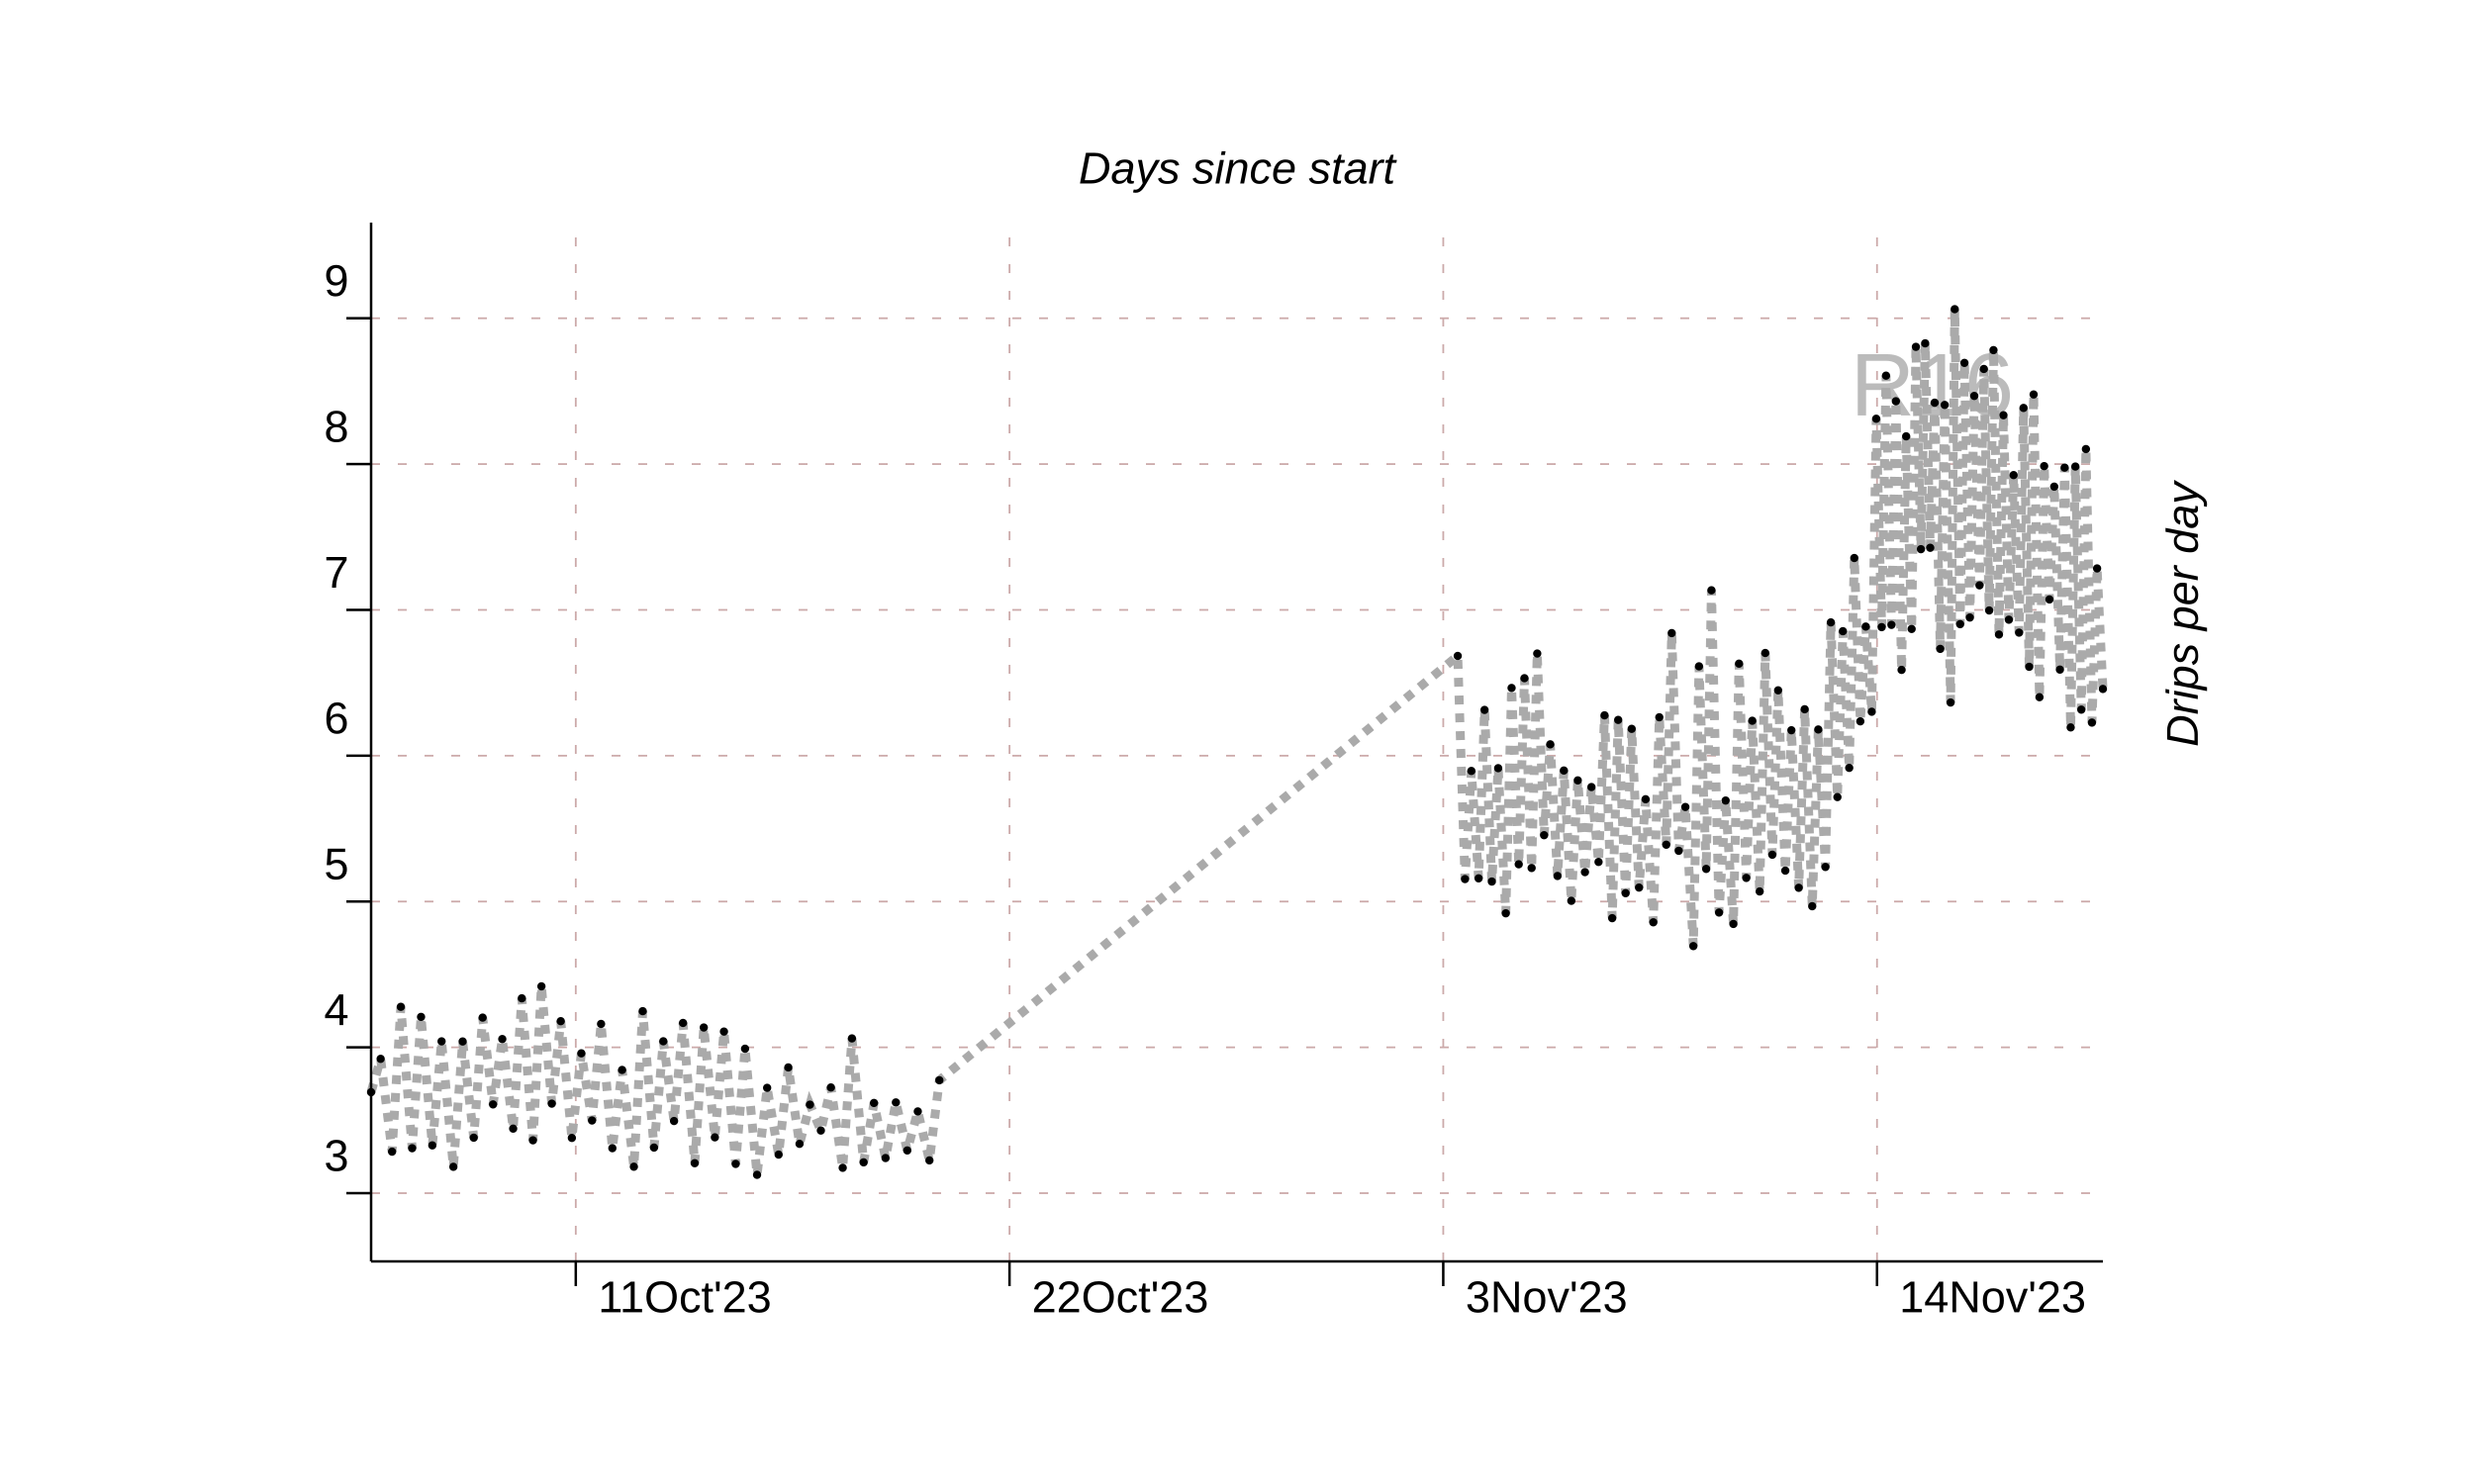
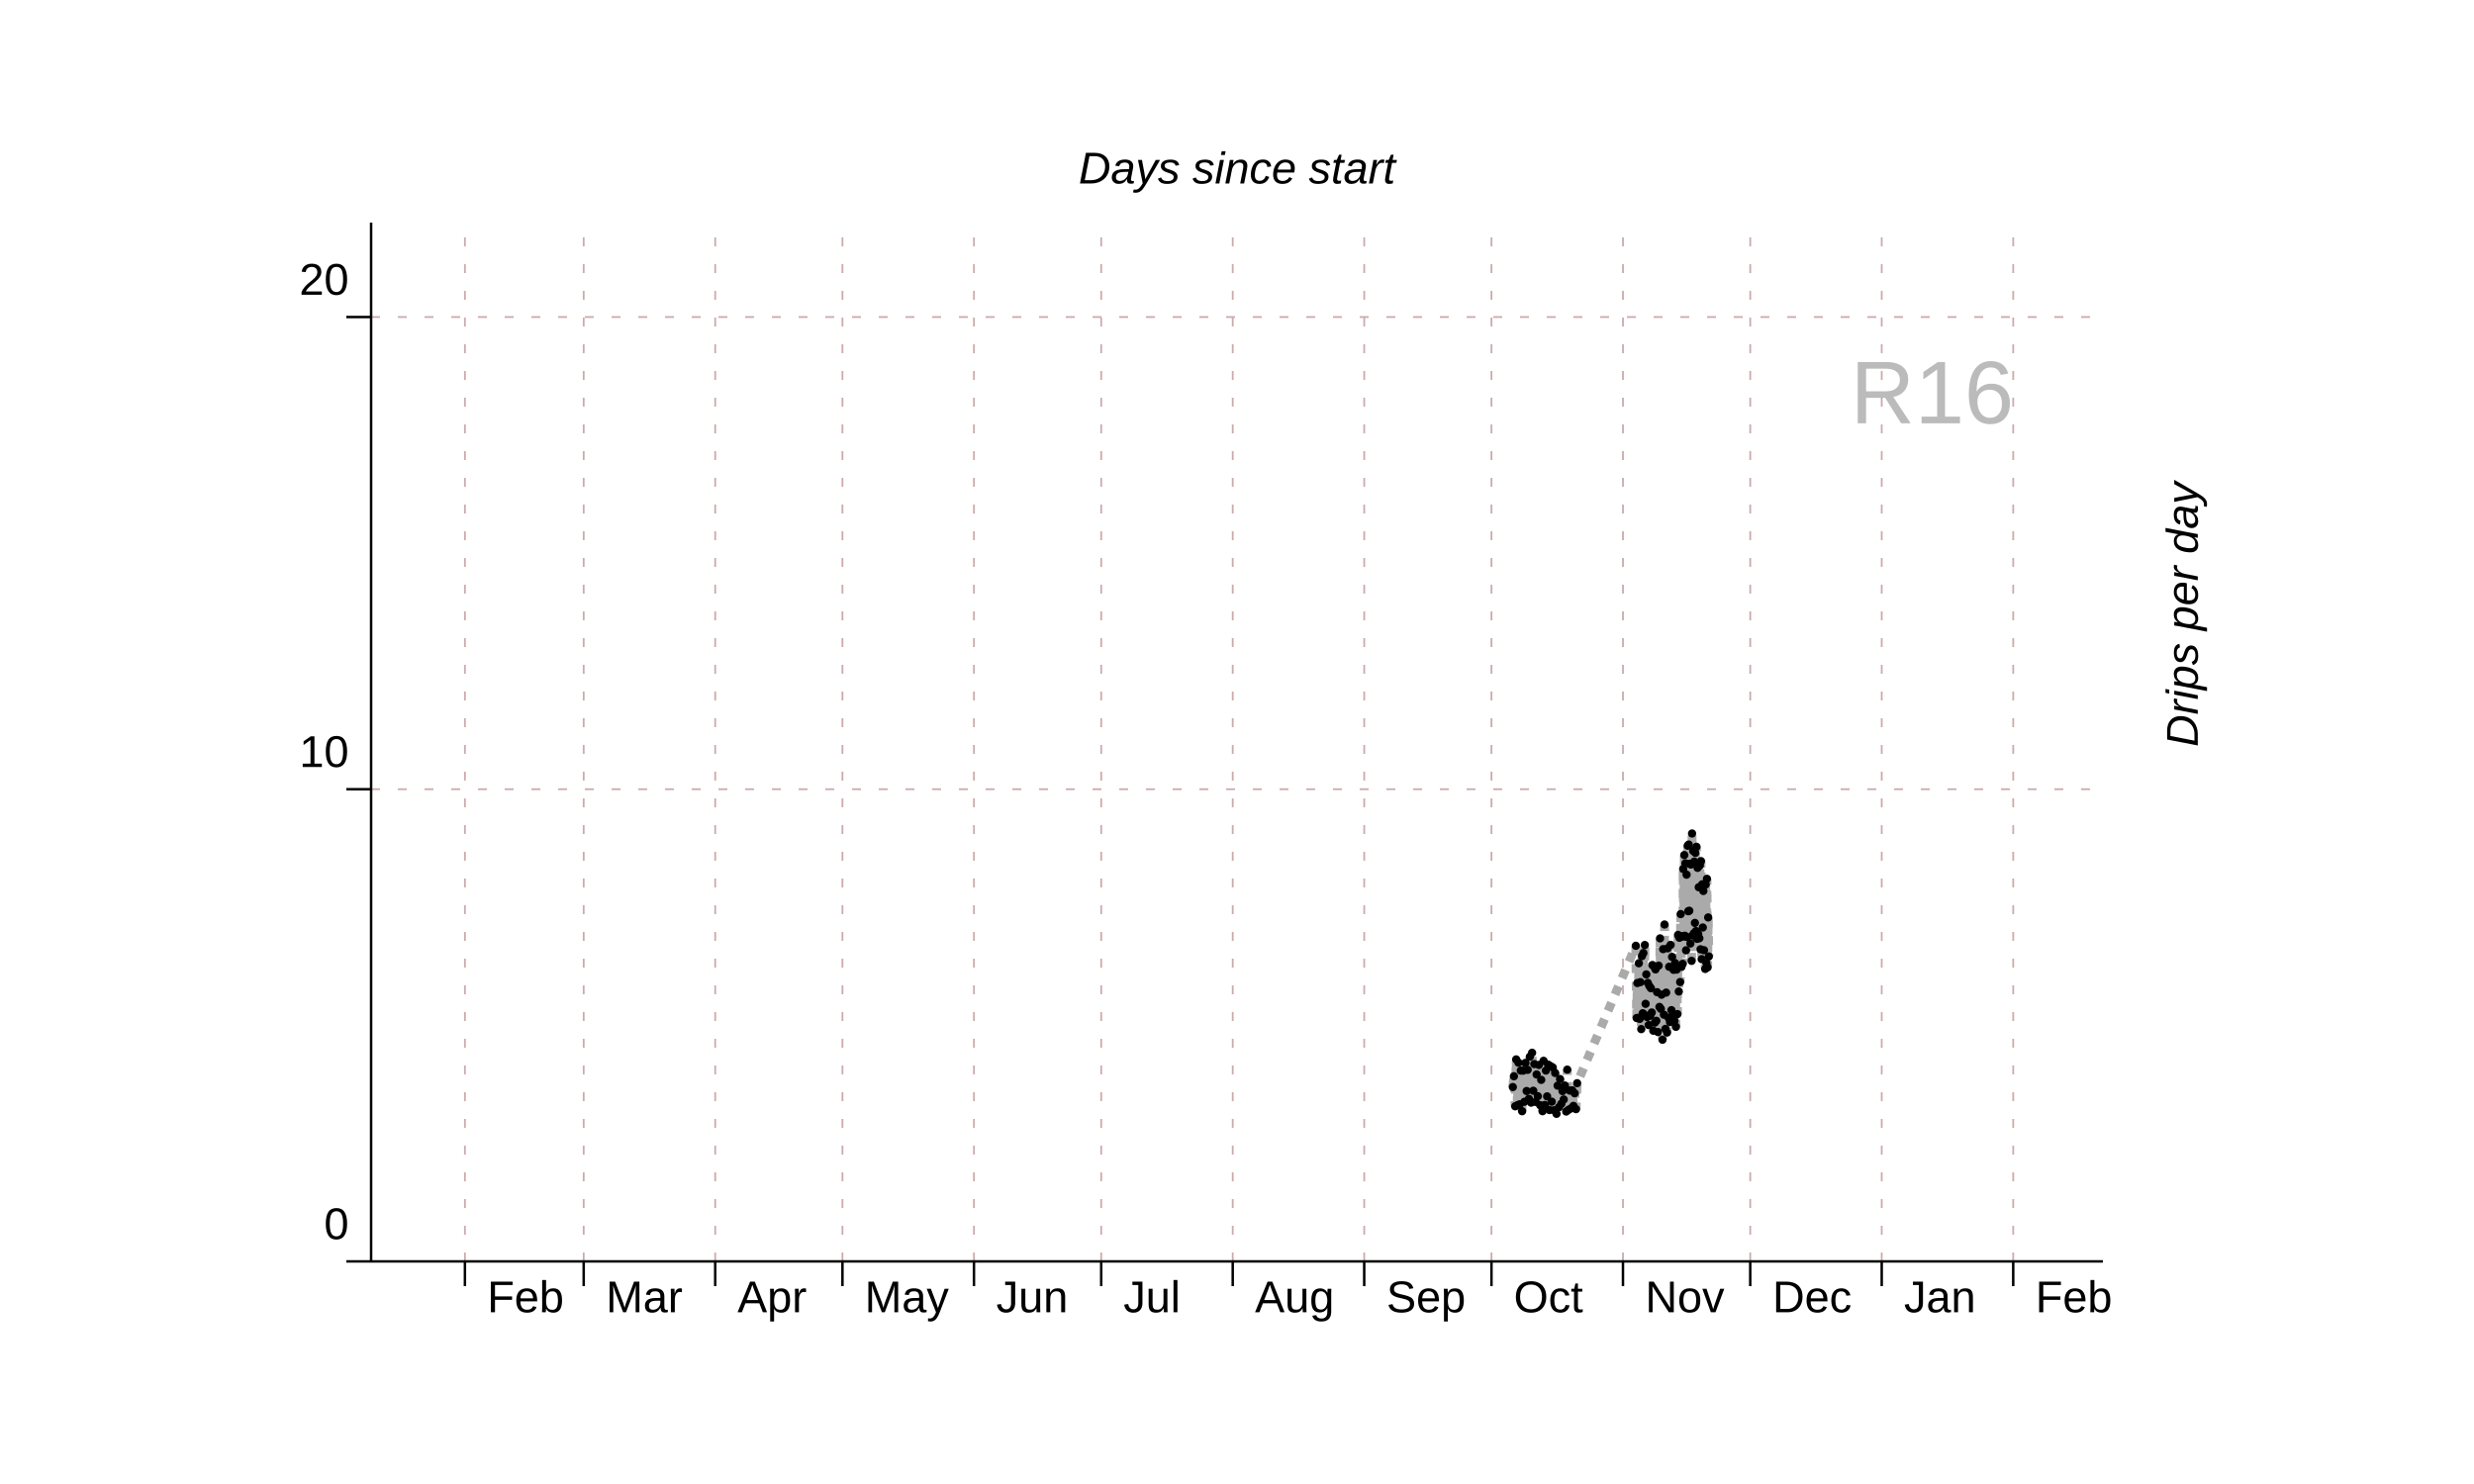
<svg xmlns="http://www.w3.org/2000/svg" version="1.1" viewBox="0 0 1000 600">
  <g>
    <g stroke-dasharray="3.6 7.2" stroke-width="0.72" stroke="#caa">
-       <line x1="232.73" x2="232.73" y1="510.00" y2="90.00" />
-       <line x1="408.05" x2="408.05" y1="510.00" y2="90.00" />
-       <line x1="583.37" x2="583.37" y1="510.00" y2="90.00" />
-       <line x1="758.70" x2="758.70" y1="510.00" y2="90.00" />
-       <line x1="150.00" x2="850.00" y1="482.41" y2="482.41" />
-       <line x1="150.00" x2="850.00" y1="423.45" y2="423.45" />
-       <line x1="150.00" x2="850.00" y1="364.50" y2="364.50" />
-       <line x1="150.00" x2="850.00" y1="305.54" y2="305.54" />
-       <line x1="150.00" x2="850.00" y1="246.59" y2="246.59" />
-       <line x1="150.00" x2="850.00" y1="187.63" y2="187.63" />
-       <line x1="150.00" x2="850.00" y1="128.67" y2="128.67" />
-     </g>
-     <g>
-       <text dominant-baseline="hanging" dx="-36.0" dy="18.0" fill="#0004" font-family="Arial, sans-serif" font-size="36" stroke="none" text-anchor="end" x="850.00" y="125.00">R16</text>
+       <line x1="813.75" x2="813.75" y1="510.00" y2="90.00" />
+       <line x1="760.60" x2="760.60" y1="510.00" y2="90.00" />
+       <line x1="707.45" x2="707.45" y1="510.00" y2="90.00" />
+       <line x1="656.01" x2="656.01" y1="510.00" y2="90.00" />
+       <line x1="602.86" x2="602.86" y1="510.00" y2="90.00" />
+       <line x1="551.42" x2="551.42" y1="510.00" y2="90.00" />
+       <line x1="498.27" x2="498.27" y1="510.00" y2="90.00" />
+       <line x1="445.11" x2="445.11" y1="510.00" y2="90.00" />
+       <line x1="393.68" x2="393.68" y1="510.00" y2="90.00" />
+       <line x1="340.52" x2="340.52" y1="510.00" y2="90.00" />
+       <line x1="289.09" x2="289.09" y1="510.00" y2="90.00" />
+       <line x1="235.93" x2="235.93" y1="510.00" y2="90.00" />
+       <line x1="187.92" x2="187.92" y1="510.00" y2="90.00" />
+       <line x1="150.00" x2="850.00" y1="510.00" y2="510.00" />
+       <line x1="150.00" x2="850.00" y1="319.09" y2="319.09" />
+       <line x1="150.00" x2="850.00" y1="128.18" y2="128.18" />
+     </g>
+     <g>
+       <text dominant-baseline="hanging" dx="-36.0" dy="18.0" fill="#0004" font-family="Arial, sans-serif" font-size="36" stroke="none" text-anchor="end" x="850.00" y="128.18">R16</text>
    </g>
    <g>
      <text dominant-baseline="text-bottom" dy="-12.0" fill="black" font-family="Arial, sans-serif" font-size="18.0" font-style="italic" stroke="none" text-anchor="middle" x="500.00" y="90.00">Days since start</text>
    </g>
    <g>
      <text dominant-baseline="central" dx="12.0" dy="12.0" fill="black" font-family="Arial, sans-serif" font-size="18.0" font-style="italic" stroke="none" text-anchor="middle" text-orientation="sideways" writing-mode="vertical-lr" x="850.00" y="300.00">Drips per day</text>
    </g>
-     <polyline fill="none" points="150.00,441.59 153.86,428.10 158.47,465.63 162.02,407.07 166.59,464.24 170.19,411.15 174.75,463.09 178.49,421.03 183.26,471.76 187.01,421.08 191.49,459.98 195.09,411.43 199.29,446.53 203.02,420.10 207.42,456.32 210.92,403.63 215.42,461.04 218.85,398.79 223.04,446.22 226.66,412.87 231.15,460.08 234.97,425.87 239.30,453.03 242.95,413.99 247.52,464.22 251.46,432.59 256.22,471.72 259.79,408.83 264.36,463.98 268.11,421.00 272.45,453.24 276.08,413.59 280.81,470.30 284.47,415.43 288.95,459.84 292.63,417.08 297.37,470.59 301.16,424.01 306.01,475.00 310.08,439.83 314.72,466.82 318.64,431.57 323.18,462.47 327.38,446.63 331.80,457.09 335.86,439.67 340.63,472.16 344.36,419.84 349.08,469.95 353.27,445.94 357.94,468.21 362.12,445.72 366.72,465.14 370.98,449.36 375.68,469.16 379.69,436.77 589.22,265.20 592.16,355.42 594.73,311.70 597.66,355.13 600.06,287.03 603.01,356.42 605.57,310.58 608.65,369.26 610.99,278.15 613.88,349.44 616.19,274.20 619.09,350.94 621.35,264.23 624.13,337.68 626.62,300.94 629.55,354.17 632.12,311.53 635.14,364.21 637.74,315.52 640.65,352.61 643.27,318.21 646.14,348.49 648.56,289.22 651.66,371.23 654.08,291.07 657.08,361.13 659.53,294.68 662.50,358.86 665.16,323.14 668.28,372.90 670.70,290.00 673.51,341.53 675.72,255.97 678.55,343.99 681.23,326.28 684.46,382.52 686.75,269.40 689.65,351.31 691.77,238.65 694.85,368.95 697.51,323.67 700.64,373.57 702.92,268.32 705.86,354.95 708.28,291.41 711.27,360.43 713.53,264.01 716.38,345.58 718.73,279.11 721.63,352.00 724.09,295.25 727.06,358.95 729.46,286.76 732.51,366.40 734.96,294.94 737.85,350.52 740.04,251.64 742.69,322.27 744.90,255.20 747.46,310.46 749.52,225.61 751.95,291.65 754.15,253.33 756.56,287.77 758.38,169.30 760.58,253.56 762.34,151.88 764.54,252.65 766.33,162.22 768.63,270.85 770.48,176.41 772.69,254.30 774.41,140.24 776.45,222.04 778.16,138.81 780.20,221.48 782.00,162.81 784.25,262.35 786.06,163.72 788.44,284.04 790.11,125.00 792.30,252.36 794.04,146.72 796.22,249.68 798.01,160.08 800.13,236.66 801.88,149.18 804.04,246.82 805.77,141.56 807.99,256.54 809.80,167.88 811.99,250.56 813.90,192.08 816.11,255.78 817.92,164.93 820.21,269.60 822.00,159.49 824.36,281.88 826.26,188.46 828.40,242.37 830.33,196.75 832.63,270.73 834.53,189.07 836.98,294.10 838.87,188.63 841.27,286.92 843.14,181.57 845.57,292.16 847.65,229.82 850.00,278.55" stroke-dasharray="3.6 3.6" stroke-width="3.6" stroke="#aaa" />
-     <g>
-       <circle cx="150.00" cy="441.59" r="1.667" />
-       <circle cx="153.86" cy="428.10" r="1.667" />
-       <circle cx="158.47" cy="465.63" r="1.667" />
-       <circle cx="162.02" cy="407.07" r="1.667" />
-       <circle cx="166.59" cy="464.24" r="1.667" />
-       <circle cx="170.19" cy="411.15" r="1.667" />
-       <circle cx="174.75" cy="463.09" r="1.667" />
-       <circle cx="178.49" cy="421.03" r="1.667" />
-       <circle cx="183.26" cy="471.76" r="1.667" />
-       <circle cx="187.01" cy="421.08" r="1.667" />
-       <circle cx="191.49" cy="459.98" r="1.667" />
-       <circle cx="195.09" cy="411.43" r="1.667" />
-       <circle cx="199.29" cy="446.53" r="1.667" />
-       <circle cx="203.02" cy="420.10" r="1.667" />
-       <circle cx="207.42" cy="456.32" r="1.667" />
-       <circle cx="210.92" cy="403.63" r="1.667" />
-       <circle cx="215.42" cy="461.04" r="1.667" />
-       <circle cx="218.85" cy="398.79" r="1.667" />
-       <circle cx="223.04" cy="446.22" r="1.667" />
-       <circle cx="226.66" cy="412.87" r="1.667" />
-       <circle cx="231.15" cy="460.08" r="1.667" />
-       <circle cx="234.97" cy="425.87" r="1.667" />
-       <circle cx="239.30" cy="453.03" r="1.667" />
-       <circle cx="242.95" cy="413.99" r="1.667" />
-       <circle cx="247.52" cy="464.22" r="1.667" />
-       <circle cx="251.46" cy="432.59" r="1.667" />
-       <circle cx="256.22" cy="471.72" r="1.667" />
-       <circle cx="259.79" cy="408.83" r="1.667" />
-       <circle cx="264.36" cy="463.98" r="1.667" />
-       <circle cx="268.11" cy="421.00" r="1.667" />
-       <circle cx="272.45" cy="453.24" r="1.667" />
-       <circle cx="276.08" cy="413.59" r="1.667" />
-       <circle cx="280.81" cy="470.30" r="1.667" />
-       <circle cx="284.47" cy="415.43" r="1.667" />
-       <circle cx="288.95" cy="459.84" r="1.667" />
-       <circle cx="292.63" cy="417.08" r="1.667" />
-       <circle cx="297.37" cy="470.59" r="1.667" />
-       <circle cx="301.16" cy="424.01" r="1.667" />
-       <circle cx="306.01" cy="475.00" r="1.667" />
-       <circle cx="310.08" cy="439.83" r="1.667" />
-       <circle cx="314.72" cy="466.82" r="1.667" />
-       <circle cx="318.64" cy="431.57" r="1.667" />
-       <circle cx="323.18" cy="462.47" r="1.667" />
-       <circle cx="327.38" cy="446.63" r="1.667" />
-       <circle cx="331.80" cy="457.09" r="1.667" />
-       <circle cx="335.86" cy="439.67" r="1.667" />
-       <circle cx="340.63" cy="472.16" r="1.667" />
-       <circle cx="344.36" cy="419.84" r="1.667" />
-       <circle cx="349.08" cy="469.95" r="1.667" />
-       <circle cx="353.27" cy="445.94" r="1.667" />
-       <circle cx="357.94" cy="468.21" r="1.667" />
-       <circle cx="362.12" cy="445.72" r="1.667" />
-       <circle cx="366.72" cy="465.14" r="1.667" />
-       <circle cx="370.98" cy="449.36" r="1.667" />
-       <circle cx="375.68" cy="469.16" r="1.667" />
-       <circle cx="379.69" cy="436.77" r="1.667" />
-       <circle cx="589.22" cy="265.20" r="1.667" />
-       <circle cx="592.16" cy="355.42" r="1.667" />
-       <circle cx="594.73" cy="311.70" r="1.667" />
-       <circle cx="597.66" cy="355.13" r="1.667" />
-       <circle cx="600.06" cy="287.03" r="1.667" />
-       <circle cx="603.01" cy="356.42" r="1.667" />
-       <circle cx="605.57" cy="310.58" r="1.667" />
-       <circle cx="608.65" cy="369.26" r="1.667" />
-       <circle cx="610.99" cy="278.15" r="1.667" />
-       <circle cx="613.88" cy="349.44" r="1.667" />
-       <circle cx="616.19" cy="274.20" r="1.667" />
-       <circle cx="619.09" cy="350.94" r="1.667" />
-       <circle cx="621.35" cy="264.23" r="1.667" />
-       <circle cx="624.13" cy="337.68" r="1.667" />
-       <circle cx="626.62" cy="300.94" r="1.667" />
-       <circle cx="629.55" cy="354.17" r="1.667" />
-       <circle cx="632.12" cy="311.53" r="1.667" />
-       <circle cx="635.14" cy="364.21" r="1.667" />
-       <circle cx="637.74" cy="315.52" r="1.667" />
-       <circle cx="640.65" cy="352.61" r="1.667" />
-       <circle cx="643.27" cy="318.21" r="1.667" />
-       <circle cx="646.14" cy="348.49" r="1.667" />
-       <circle cx="648.56" cy="289.22" r="1.667" />
-       <circle cx="651.66" cy="371.23" r="1.667" />
-       <circle cx="654.08" cy="291.07" r="1.667" />
-       <circle cx="657.08" cy="361.13" r="1.667" />
-       <circle cx="659.53" cy="294.68" r="1.667" />
-       <circle cx="662.50" cy="358.86" r="1.667" />
-       <circle cx="665.16" cy="323.14" r="1.667" />
-       <circle cx="668.28" cy="372.90" r="1.667" />
-       <circle cx="670.70" cy="290.00" r="1.667" />
-       <circle cx="673.51" cy="341.53" r="1.667" />
-       <circle cx="675.72" cy="255.97" r="1.667" />
-       <circle cx="678.55" cy="343.99" r="1.667" />
-       <circle cx="681.23" cy="326.28" r="1.667" />
-       <circle cx="684.46" cy="382.52" r="1.667" />
-       <circle cx="686.75" cy="269.40" r="1.667" />
-       <circle cx="689.65" cy="351.31" r="1.667" />
-       <circle cx="691.77" cy="238.65" r="1.667" />
-       <circle cx="694.85" cy="368.95" r="1.667" />
-       <circle cx="697.51" cy="323.67" r="1.667" />
-       <circle cx="700.64" cy="373.57" r="1.667" />
-       <circle cx="702.92" cy="268.32" r="1.667" />
-       <circle cx="705.86" cy="354.95" r="1.667" />
-       <circle cx="708.28" cy="291.41" r="1.667" />
-       <circle cx="711.27" cy="360.43" r="1.667" />
-       <circle cx="713.53" cy="264.01" r="1.667" />
-       <circle cx="716.38" cy="345.58" r="1.667" />
-       <circle cx="718.73" cy="279.11" r="1.667" />
-       <circle cx="721.63" cy="352.00" r="1.667" />
-       <circle cx="724.09" cy="295.25" r="1.667" />
-       <circle cx="727.06" cy="358.95" r="1.667" />
-       <circle cx="729.46" cy="286.76" r="1.667" />
-       <circle cx="732.51" cy="366.40" r="1.667" />
-       <circle cx="734.96" cy="294.94" r="1.667" />
-       <circle cx="737.85" cy="350.52" r="1.667" />
-       <circle cx="740.04" cy="251.64" r="1.667" />
-       <circle cx="742.69" cy="322.27" r="1.667" />
-       <circle cx="744.90" cy="255.20" r="1.667" />
-       <circle cx="747.46" cy="310.46" r="1.667" />
-       <circle cx="749.52" cy="225.61" r="1.667" />
-       <circle cx="751.95" cy="291.65" r="1.667" />
-       <circle cx="754.15" cy="253.33" r="1.667" />
-       <circle cx="756.56" cy="287.77" r="1.667" />
-       <circle cx="758.38" cy="169.30" r="1.667" />
-       <circle cx="760.58" cy="253.56" r="1.667" />
-       <circle cx="762.34" cy="151.88" r="1.667" />
-       <circle cx="764.54" cy="252.65" r="1.667" />
-       <circle cx="766.33" cy="162.22" r="1.667" />
-       <circle cx="768.63" cy="270.85" r="1.667" />
-       <circle cx="770.48" cy="176.41" r="1.667" />
-       <circle cx="772.69" cy="254.30" r="1.667" />
-       <circle cx="774.41" cy="140.24" r="1.667" />
-       <circle cx="776.45" cy="222.04" r="1.667" />
-       <circle cx="778.16" cy="138.81" r="1.667" />
-       <circle cx="780.20" cy="221.48" r="1.667" />
-       <circle cx="782.00" cy="162.81" r="1.667" />
-       <circle cx="784.25" cy="262.35" r="1.667" />
-       <circle cx="786.06" cy="163.72" r="1.667" />
-       <circle cx="788.44" cy="284.04" r="1.667" />
-       <circle cx="790.11" cy="125.00" r="1.667" />
-       <circle cx="792.30" cy="252.36" r="1.667" />
-       <circle cx="794.04" cy="146.72" r="1.667" />
-       <circle cx="796.22" cy="249.68" r="1.667" />
-       <circle cx="798.01" cy="160.08" r="1.667" />
-       <circle cx="800.13" cy="236.66" r="1.667" />
-       <circle cx="801.88" cy="149.18" r="1.667" />
-       <circle cx="804.04" cy="246.82" r="1.667" />
-       <circle cx="805.77" cy="141.56" r="1.667" />
-       <circle cx="807.99" cy="256.54" r="1.667" />
-       <circle cx="809.80" cy="167.88" r="1.667" />
-       <circle cx="811.99" cy="250.56" r="1.667" />
-       <circle cx="813.90" cy="192.08" r="1.667" />
-       <circle cx="816.11" cy="255.78" r="1.667" />
-       <circle cx="817.92" cy="164.93" r="1.667" />
-       <circle cx="820.21" cy="269.60" r="1.667" />
-       <circle cx="822.00" cy="159.49" r="1.667" />
-       <circle cx="824.36" cy="281.88" r="1.667" />
-       <circle cx="826.26" cy="188.46" r="1.667" />
-       <circle cx="828.40" cy="242.37" r="1.667" />
-       <circle cx="830.33" cy="196.75" r="1.667" />
-       <circle cx="832.63" cy="270.73" r="1.667" />
-       <circle cx="834.53" cy="189.07" r="1.667" />
-       <circle cx="836.98" cy="294.10" r="1.667" />
-       <circle cx="838.87" cy="188.63" r="1.667" />
-       <circle cx="841.27" cy="286.92" r="1.667" />
-       <circle cx="843.14" cy="181.57" r="1.667" />
-       <circle cx="845.57" cy="292.16" r="1.667" />
-       <circle cx="847.65" cy="229.82" r="1.667" />
-       <circle cx="850.00" cy="278.55" r="1.667" />
+     <polyline fill="none" points="611.49,439.51 611.93,435.14 612.45,447.29 612.85,428.33 613.37,446.84 613.77,429.65 614.29,446.47 614.71,432.85 615.25,449.28 615.68,432.87 616.19,445.46 616.59,429.74 617.07,441.11 617.49,432.55 617.99,444.28 618.38,427.22 618.89,445.81 619.28,425.65 619.76,441.01 620.17,430.21 620.67,445.50 621.11,434.42 621.60,443.21 622.01,430.57 622.53,446.84 622.97,436.60 623.51,449.27 623.92,428.90 624.43,446.76 624.86,432.84 625.35,443.28 625.76,430.44 626.30,448.80 626.71,431.04 627.22,445.42 627.63,431.57 628.17,448.90 628.60,433.82 629.15,450.33 629.61,438.94 630.13,447.68 630.58,436.26 631.09,446.27 631.57,441.14 632.07,444.53 632.53,438.89 633.07,449.41 633.49,432.47 634.02,448.69 634.50,440.92 635.03,448.13 635.50,440.85 636.02,447.13 636.50,442.03 637.03,448.44 637.49,437.95 661.20,382.39 661.54,411.61 661.83,397.45 662.16,411.51 662.43,389.46 662.77,411.93 663.06,397.09 663.40,416.09 663.67,386.58 664.00,409.67 664.26,385.31 664.59,410.15 664.84,382.08 665.16,405.86 665.44,393.96 665.77,411.20 666.06,397.39 666.40,414.45 666.70,398.69 667.03,410.70 667.32,399.56 667.65,409.36 667.92,390.17 668.27,416.73 668.55,390.77 668.89,413.46 669.16,391.94 669.50,412.72 669.80,401.15 670.15,417.27 670.43,390.42 670.75,407.11 671.00,379.40 671.32,407.90 671.62,402.17 671.99,420.38 672.24,383.75 672.57,410.27 672.81,373.79 673.16,415.99 673.46,401.33 673.82,417.48 674.08,383.40 674.41,411.45 674.68,390.88 675.02,413.23 675.28,382.01 675.60,408.42 675.86,386.90 676.19,410.50 676.47,392.12 676.81,412.75 677.08,389.37 677.42,415.16 677.70,392.02 678.03,410.02 678.28,378.00 678.58,400.87 678.83,379.15 679.12,397.05 679.35,369.57 679.62,390.96 679.87,378.55 680.15,389.70 680.35,351.34 680.60,378.62 680.80,345.70 681.05,378.33 681.25,349.05 681.51,384.22 681.72,353.64 681.97,378.86 682.17,341.93 682.40,368.42 682.59,341.46 682.82,368.23 683.03,349.23 683.28,381.47 683.49,349.53 683.75,388.49 683.94,336.99 684.19,378.23 684.39,344.03 684.64,377.36 684.84,348.35 685.08,373.15 685.28,344.82 685.52,376.44 685.72,342.36 685.97,379.59 686.17,350.88 686.42,377.65 686.64,358.72 686.89,379.34 687.09,349.92 687.35,383.82 687.55,348.16 687.82,387.79 688.04,357.54 688.28,375.00 688.50,360.23 688.76,384.18 688.97,357.74 689.25,391.75 689.46,357.60 689.74,389.43 689.95,355.31 690.22,391.12 690.46,370.93 690.72,386.71" stroke-dasharray="3.6 3.6" stroke-width="3.6" stroke="#aaa" />
+     <g>
+       <circle cx="611.49" cy="439.51" r="1.667" />
+       <circle cx="611.93" cy="435.14" r="1.667" />
+       <circle cx="612.45" cy="447.29" r="1.667" />
+       <circle cx="612.85" cy="428.33" r="1.667" />
+       <circle cx="613.37" cy="446.84" r="1.667" />
+       <circle cx="613.77" cy="429.65" r="1.667" />
+       <circle cx="614.29" cy="446.47" r="1.667" />
+       <circle cx="614.71" cy="432.85" r="1.667" />
+       <circle cx="615.25" cy="449.28" r="1.667" />
+       <circle cx="615.68" cy="432.87" r="1.667" />
+       <circle cx="616.19" cy="445.46" r="1.667" />
+       <circle cx="616.59" cy="429.74" r="1.667" />
+       <circle cx="617.07" cy="441.11" r="1.667" />
+       <circle cx="617.49" cy="432.55" r="1.667" />
+       <circle cx="617.99" cy="444.28" r="1.667" />
+       <circle cx="618.38" cy="427.22" r="1.667" />
+       <circle cx="618.89" cy="445.81" r="1.667" />
+       <circle cx="619.28" cy="425.65" r="1.667" />
+       <circle cx="619.76" cy="441.01" r="1.667" />
+       <circle cx="620.17" cy="430.21" r="1.667" />
+       <circle cx="620.67" cy="445.50" r="1.667" />
+       <circle cx="621.11" cy="434.42" r="1.667" />
+       <circle cx="621.60" cy="443.21" r="1.667" />
+       <circle cx="622.01" cy="430.57" r="1.667" />
+       <circle cx="622.53" cy="446.84" r="1.667" />
+       <circle cx="622.97" cy="436.60" r="1.667" />
+       <circle cx="623.51" cy="449.27" r="1.667" />
+       <circle cx="623.92" cy="428.90" r="1.667" />
+       <circle cx="624.43" cy="446.76" r="1.667" />
+       <circle cx="624.86" cy="432.84" r="1.667" />
+       <circle cx="625.35" cy="443.28" r="1.667" />
+       <circle cx="625.76" cy="430.44" r="1.667" />
+       <circle cx="626.30" cy="448.80" r="1.667" />
+       <circle cx="626.71" cy="431.04" r="1.667" />
+       <circle cx="627.22" cy="445.42" r="1.667" />
+       <circle cx="627.63" cy="431.57" r="1.667" />
+       <circle cx="628.17" cy="448.90" r="1.667" />
+       <circle cx="628.60" cy="433.82" r="1.667" />
+       <circle cx="629.15" cy="450.33" r="1.667" />
+       <circle cx="629.61" cy="438.94" r="1.667" />
+       <circle cx="630.13" cy="447.68" r="1.667" />
+       <circle cx="630.58" cy="436.26" r="1.667" />
+       <circle cx="631.09" cy="446.27" r="1.667" />
+       <circle cx="631.57" cy="441.14" r="1.667" />
+       <circle cx="632.07" cy="444.53" r="1.667" />
+       <circle cx="632.53" cy="438.89" r="1.667" />
+       <circle cx="633.07" cy="449.41" r="1.667" />
+       <circle cx="633.49" cy="432.47" r="1.667" />
+       <circle cx="634.02" cy="448.69" r="1.667" />
+       <circle cx="634.50" cy="440.92" r="1.667" />
+       <circle cx="635.03" cy="448.13" r="1.667" />
+       <circle cx="635.50" cy="440.85" r="1.667" />
+       <circle cx="636.02" cy="447.13" r="1.667" />
+       <circle cx="636.50" cy="442.03" r="1.667" />
+       <circle cx="637.03" cy="448.44" r="1.667" />
+       <circle cx="637.49" cy="437.95" r="1.667" />
+       <circle cx="661.20" cy="382.39" r="1.667" />
+       <circle cx="661.54" cy="411.61" r="1.667" />
+       <circle cx="661.83" cy="397.45" r="1.667" />
+       <circle cx="662.16" cy="411.51" r="1.667" />
+       <circle cx="662.43" cy="389.46" r="1.667" />
+       <circle cx="662.77" cy="411.93" r="1.667" />
+       <circle cx="663.06" cy="397.09" r="1.667" />
+       <circle cx="663.40" cy="416.09" r="1.667" />
+       <circle cx="663.67" cy="386.58" r="1.667" />
+       <circle cx="664.00" cy="409.67" r="1.667" />
+       <circle cx="664.26" cy="385.31" r="1.667" />
+       <circle cx="664.59" cy="410.15" r="1.667" />
+       <circle cx="664.84" cy="382.08" r="1.667" />
+       <circle cx="665.16" cy="405.86" r="1.667" />
+       <circle cx="665.44" cy="393.96" r="1.667" />
+       <circle cx="665.77" cy="411.20" r="1.667" />
+       <circle cx="666.06" cy="397.39" r="1.667" />
+       <circle cx="666.40" cy="414.45" r="1.667" />
+       <circle cx="666.70" cy="398.69" r="1.667" />
+       <circle cx="667.03" cy="410.70" r="1.667" />
+       <circle cx="667.32" cy="399.56" r="1.667" />
+       <circle cx="667.65" cy="409.36" r="1.667" />
+       <circle cx="667.92" cy="390.17" r="1.667" />
+       <circle cx="668.27" cy="416.73" r="1.667" />
+       <circle cx="668.55" cy="390.77" r="1.667" />
+       <circle cx="668.89" cy="413.46" r="1.667" />
+       <circle cx="669.16" cy="391.94" r="1.667" />
+       <circle cx="669.50" cy="412.72" r="1.667" />
+       <circle cx="669.80" cy="401.15" r="1.667" />
+       <circle cx="670.15" cy="417.27" r="1.667" />
+       <circle cx="670.43" cy="390.42" r="1.667" />
+       <circle cx="670.75" cy="407.11" r="1.667" />
+       <circle cx="671.00" cy="379.40" r="1.667" />
+       <circle cx="671.32" cy="407.90" r="1.667" />
+       <circle cx="671.62" cy="402.17" r="1.667" />
+       <circle cx="671.99" cy="420.38" r="1.667" />
+       <circle cx="672.24" cy="383.75" r="1.667" />
+       <circle cx="672.57" cy="410.27" r="1.667" />
+       <circle cx="672.81" cy="373.79" r="1.667" />
+       <circle cx="673.16" cy="415.99" r="1.667" />
+       <circle cx="673.46" cy="401.33" r="1.667" />
+       <circle cx="673.82" cy="417.48" r="1.667" />
+       <circle cx="674.08" cy="383.40" r="1.667" />
+       <circle cx="674.41" cy="411.45" r="1.667" />
+       <circle cx="674.68" cy="390.88" r="1.667" />
+       <circle cx="675.02" cy="413.23" r="1.667" />
+       <circle cx="675.28" cy="382.01" r="1.667" />
+       <circle cx="675.60" cy="408.42" r="1.667" />
+       <circle cx="675.86" cy="386.90" r="1.667" />
+       <circle cx="676.19" cy="410.50" r="1.667" />
+       <circle cx="676.47" cy="392.12" r="1.667" />
+       <circle cx="676.81" cy="412.75" r="1.667" />
+       <circle cx="677.08" cy="389.37" r="1.667" />
+       <circle cx="677.42" cy="415.16" r="1.667" />
+       <circle cx="677.70" cy="392.02" r="1.667" />
+       <circle cx="678.03" cy="410.02" r="1.667" />
+       <circle cx="678.28" cy="378.00" r="1.667" />
+       <circle cx="678.58" cy="400.87" r="1.667" />
+       <circle cx="678.83" cy="379.15" r="1.667" />
+       <circle cx="679.12" cy="397.05" r="1.667" />
+       <circle cx="679.35" cy="369.57" r="1.667" />
+       <circle cx="679.62" cy="390.96" r="1.667" />
+       <circle cx="679.87" cy="378.55" r="1.667" />
+       <circle cx="680.15" cy="389.70" r="1.667" />
+       <circle cx="680.35" cy="351.34" r="1.667" />
+       <circle cx="680.60" cy="378.62" r="1.667" />
+       <circle cx="680.80" cy="345.70" r="1.667" />
+       <circle cx="681.05" cy="378.33" r="1.667" />
+       <circle cx="681.25" cy="349.05" r="1.667" />
+       <circle cx="681.51" cy="384.22" r="1.667" />
+       <circle cx="681.72" cy="353.64" r="1.667" />
+       <circle cx="681.97" cy="378.86" r="1.667" />
+       <circle cx="682.17" cy="341.93" r="1.667" />
+       <circle cx="682.40" cy="368.42" r="1.667" />
+       <circle cx="682.59" cy="341.46" r="1.667" />
+       <circle cx="682.82" cy="368.23" r="1.667" />
+       <circle cx="683.03" cy="349.23" r="1.667" />
+       <circle cx="683.28" cy="381.47" r="1.667" />
+       <circle cx="683.49" cy="349.53" r="1.667" />
+       <circle cx="683.75" cy="388.49" r="1.667" />
+       <circle cx="683.94" cy="336.99" r="1.667" />
+       <circle cx="684.19" cy="378.23" r="1.667" />
+       <circle cx="684.39" cy="344.03" r="1.667" />
+       <circle cx="684.64" cy="377.36" r="1.667" />
+       <circle cx="684.84" cy="348.35" r="1.667" />
+       <circle cx="685.08" cy="373.15" r="1.667" />
+       <circle cx="685.28" cy="344.82" r="1.667" />
+       <circle cx="685.52" cy="376.44" r="1.667" />
+       <circle cx="685.72" cy="342.36" r="1.667" />
+       <circle cx="685.97" cy="379.59" r="1.667" />
+       <circle cx="686.17" cy="350.88" r="1.667" />
+       <circle cx="686.42" cy="377.65" r="1.667" />
+       <circle cx="686.64" cy="358.72" r="1.667" />
+       <circle cx="686.89" cy="379.34" r="1.667" />
+       <circle cx="687.09" cy="349.92" r="1.667" />
+       <circle cx="687.35" cy="383.82" r="1.667" />
+       <circle cx="687.55" cy="348.16" r="1.667" />
+       <circle cx="687.82" cy="387.79" r="1.667" />
+       <circle cx="688.04" cy="357.54" r="1.667" />
+       <circle cx="688.28" cy="375.00" r="1.667" />
+       <circle cx="688.50" cy="360.23" r="1.667" />
+       <circle cx="688.76" cy="384.18" r="1.667" />
+       <circle cx="688.97" cy="357.74" r="1.667" />
+       <circle cx="689.25" cy="391.75" r="1.667" />
+       <circle cx="689.46" cy="357.60" r="1.667" />
+       <circle cx="689.74" cy="389.43" r="1.667" />
+       <circle cx="689.95" cy="355.31" r="1.667" />
+       <circle cx="690.22" cy="391.12" r="1.667" />
+       <circle cx="690.46" cy="370.93" r="1.667" />
+       <circle cx="690.72" cy="386.71" r="1.667" />
    </g>
    <g stroke="black">
-       <line x1="232.73" x2="232.73" y1="510.00" y2="520.00" />
-       <line x1="408.05" x2="408.05" y1="510.00" y2="520.00" />
-       <line x1="583.37" x2="583.37" y1="510.00" y2="520.00" />
-       <line x1="758.70" x2="758.70" y1="510.00" y2="520.00" />
+       <line x1="813.75" x2="813.75" y1="510.00" y2="520.00" />
+       <line x1="760.60" x2="760.60" y1="510.00" y2="520.00" />
+       <line x1="707.45" x2="707.45" y1="510.00" y2="520.00" />
+       <line x1="656.01" x2="656.01" y1="510.00" y2="520.00" />
+       <line x1="602.86" x2="602.86" y1="510.00" y2="520.00" />
+       <line x1="551.42" x2="551.42" y1="510.00" y2="520.00" />
+       <line x1="498.27" x2="498.27" y1="510.00" y2="520.00" />
+       <line x1="445.11" x2="445.11" y1="510.00" y2="520.00" />
+       <line x1="393.68" x2="393.68" y1="510.00" y2="520.00" />
+       <line x1="340.52" x2="340.52" y1="510.00" y2="520.00" />
+       <line x1="289.09" x2="289.09" y1="510.00" y2="520.00" />
+       <line x1="235.93" x2="235.93" y1="510.00" y2="520.00" />
+       <line x1="187.92" x2="187.92" y1="510.00" y2="520.00" />
      <g fill="black" font-family="Arial, sans-serif" font-size="18.0" stroke="none" text-anchor="start" transform="translate(9.0 0.0)">
-         <text x="232.73" y="530.57">11Oct'23</text>
-         <text x="408.05" y="530.57">22Oct'23</text>
-         <text x="583.37" y="530.57">3Nov'23</text>
-         <text x="758.70" y="530.57">14Nov'23</text>
+         <text x="813.75" y="530.57">Feb</text>
+         <text x="760.60" y="530.57">Jan</text>
+         <text x="707.45" y="530.57">Dec</text>
+         <text x="656.01" y="530.57">Nov</text>
+         <text x="602.86" y="530.57">Oct</text>
+         <text x="551.42" y="530.57">Sep</text>
+         <text x="498.27" y="530.57">Aug</text>
+         <text x="445.11" y="530.57">Jul</text>
+         <text x="393.68" y="530.57">Jun</text>
+         <text x="340.52" y="530.57">May</text>
+         <text x="289.09" y="530.57">Apr</text>
+         <text x="235.93" y="530.57">Mar</text>
+         <text x="187.92" y="530.57">Feb</text>
      </g>
      <line x1="150.00" x2="850.00" y1="510.00" y2="510.00" />
    </g>
    <g stroke="black">
-       <line x1="150.00" x2="140.00" y1="482.41" y2="482.41" />
-       <line x1="150.00" x2="140.00" y1="423.45" y2="423.45" />
-       <line x1="150.00" x2="140.00" y1="364.50" y2="364.50" />
-       <line x1="150.00" x2="140.00" y1="305.54" y2="305.54" />
-       <line x1="150.00" x2="140.00" y1="246.59" y2="246.59" />
-       <line x1="150.00" x2="140.00" y1="187.63" y2="187.63" />
-       <line x1="150.00" x2="140.00" y1="128.67" y2="128.67" />
+       <line x1="150.00" x2="140.00" y1="510.00" y2="510.00" />
+       <line x1="150.00" x2="140.00" y1="319.09" y2="319.09" />
+       <line x1="150.00" x2="140.00" y1="128.18" y2="128.18" />
      <g fill="black" font-family="Arial, sans-serif" font-size="18.0" stroke="none" text-anchor="end">
-         <text x="141.00" y="473.41">3</text>
-         <text x="141.00" y="414.45">4</text>
-         <text x="141.00" y="355.50">5</text>
-         <text x="141.00" y="296.54">6</text>
-         <text x="141.00" y="237.59">7</text>
-         <text x="141.00" y="178.63">8</text>
-         <text x="141.00" y="119.67">9</text>
+         <text x="141.00" y="501.00">0</text>
+         <text x="141.00" y="310.09">10</text>
+         <text x="141.00" y="119.18">20</text>
      </g>
      <line x1="150.00" x2="150.00" y1="510.00" y2="90.00" />
    </g>
  </g>
</svg>
